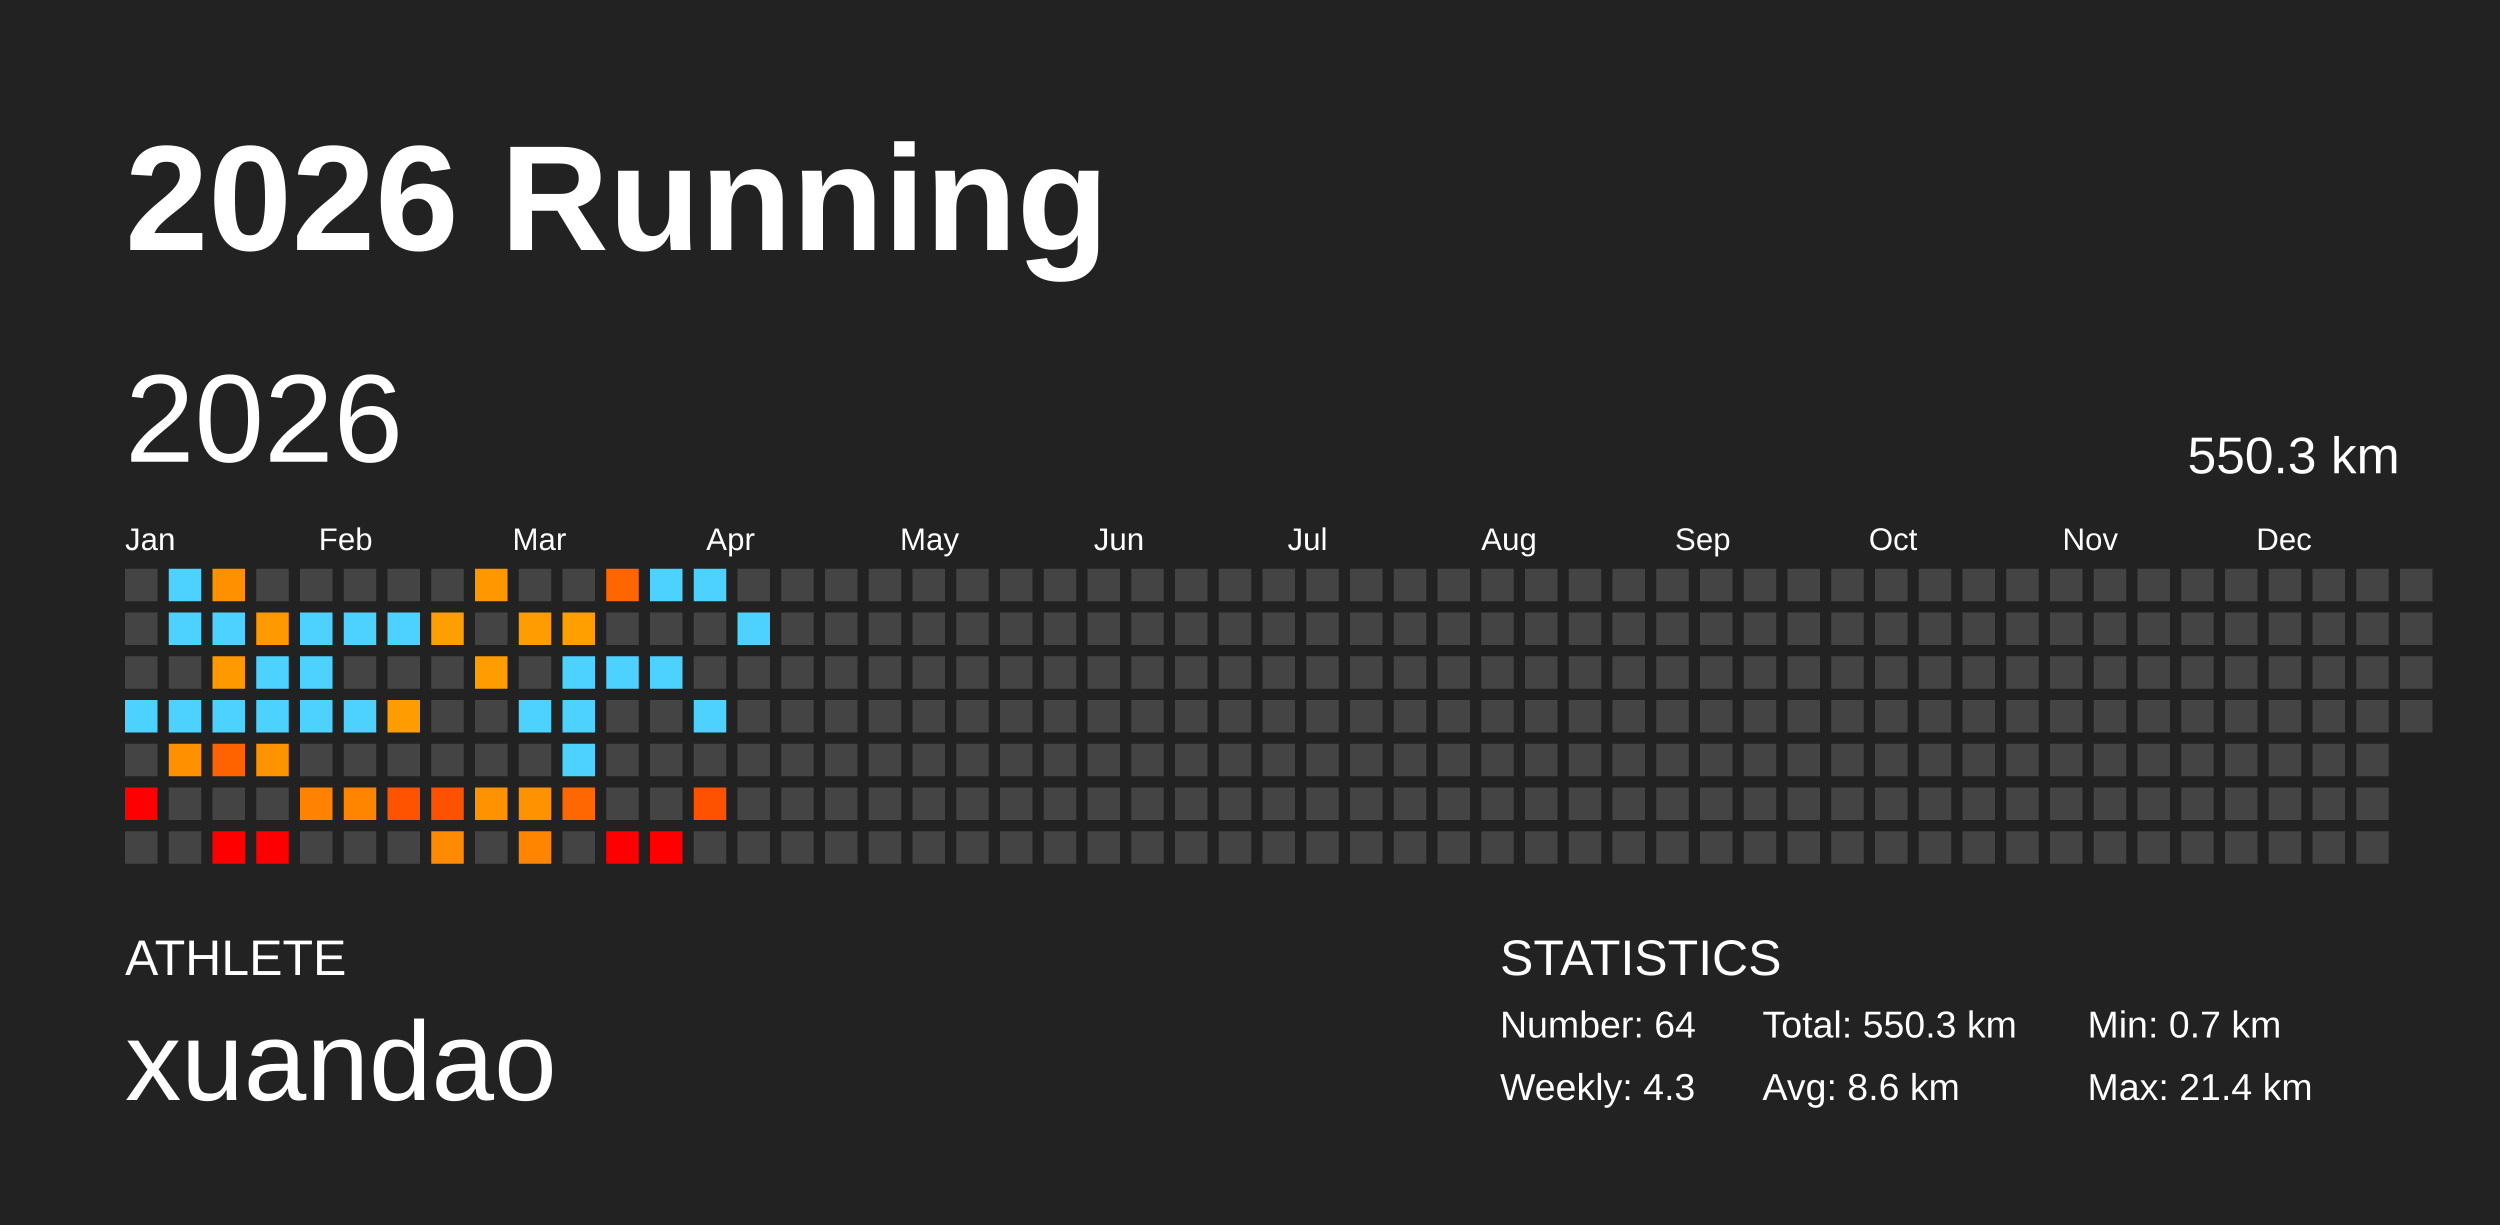
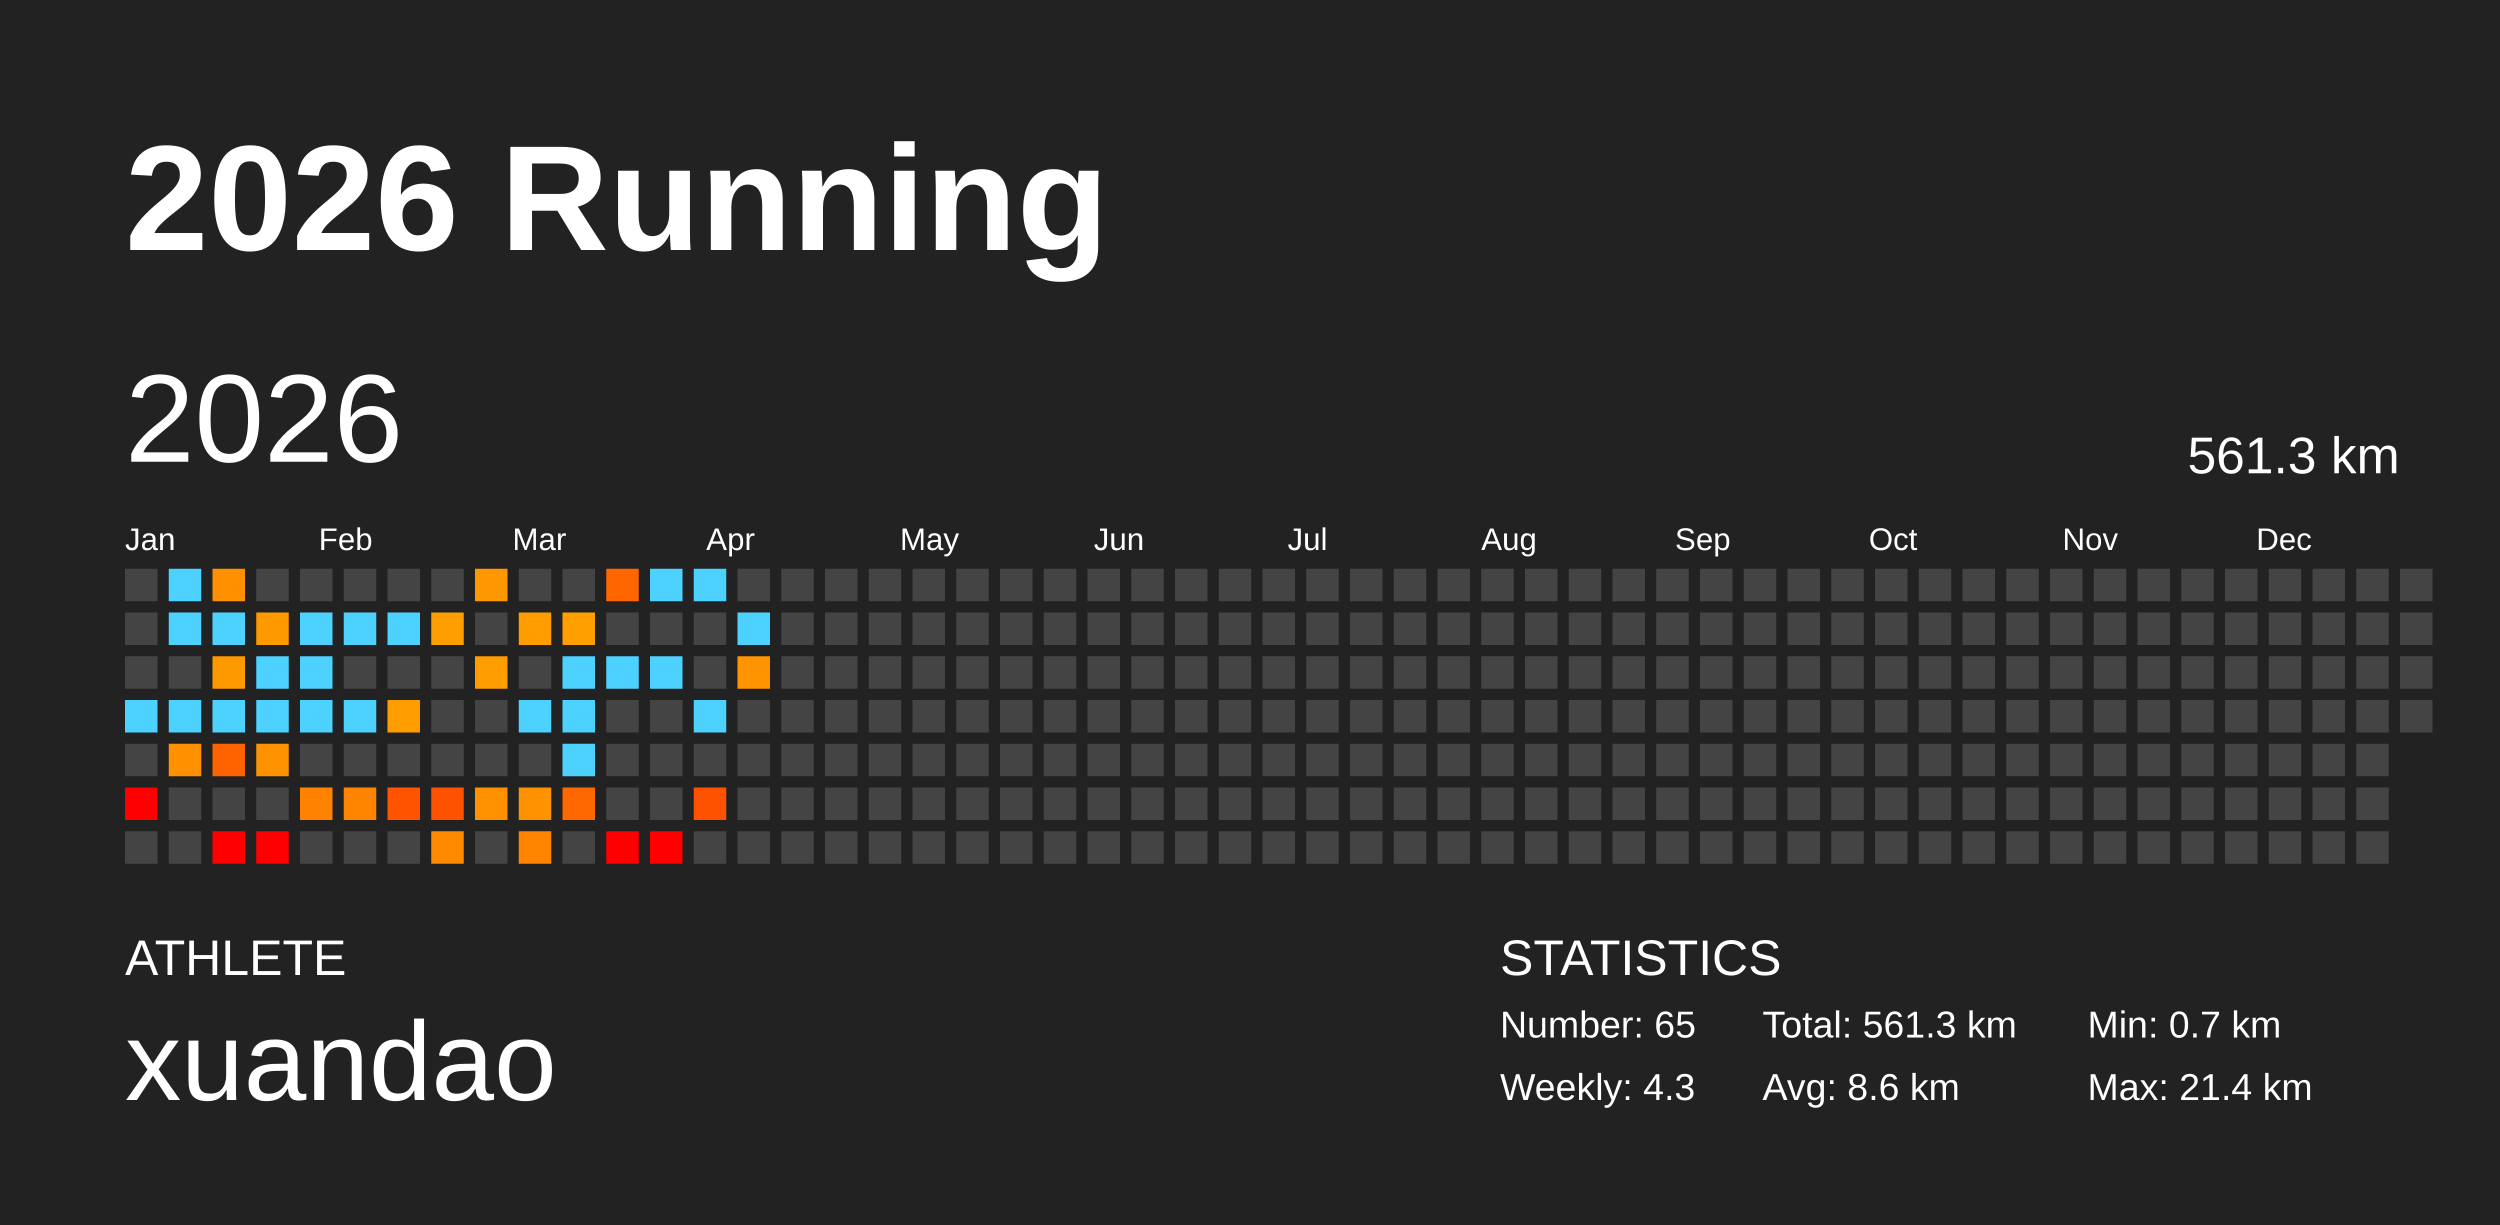
<svg xmlns="http://www.w3.org/2000/svg" baseProfile="full" height="98mm" version="1.1" viewBox="0,0,200,98" width="200mm">
  <defs />
  <rect fill="#222222" height="98" width="200" x="0" y="0" />
  <text fill="#FFFFFF" style="font-size:12px; font-family:Arial; font-weight:bold;" x="10" y="20">2026 Running</text>
  <text fill="#FFFFFF" style="font-size:4px; font-family:Arial" x="10" y="78">ATHLETE</text>
  <text fill="#FFFFFF" style="font-size:9px; font-family:Arial" x="10" y="88">xuandao</text>
  <text fill="#FFFFFF" style="font-size:4px; font-family:Arial" x="120" y="78">STATISTICS</text>
-   <text fill="#FFFFFF" style="font-size:3px; font-family:Arial" x="120" y="83">Number: 64</text>
+   <text fill="#FFFFFF" style="font-size:3px; font-family:Arial" x="120" y="83">Number: 65</text>
  <text fill="#FFFFFF" style="font-size:3px; font-family:Arial" x="120" y="88">Weekly: 4.3</text>
-   <text fill="#FFFFFF" style="font-size:3px; font-family:Arial" x="141" y="83">Total: 550.3 km</text>
+   <text fill="#FFFFFF" style="font-size:3px; font-family:Arial" x="141" y="83">Total: 561.3 km</text>
  <text fill="#FFFFFF" style="font-size:3px; font-family:Arial" x="141" y="88">Avg: 8.6 km</text>
  <text fill="#FFFFFF" style="font-size:3px; font-family:Arial" x="167" y="83">Min: 0.7 km</text>
  <text fill="#FFFFFF" style="font-size:3px; font-family:Arial" x="167" y="88">Max: 21.4 km</text>
  <text dominant-baseline="hanging" fill="#FFFFFF" style="font-size:10.0px; font-family:Arial;" x="10" y="30">2026</text>
-   <text dominant-baseline="hanging" fill="#FFFFFF" style="font-size:4.125px; font-family:Arial;" x="175" y="35">550.3 km</text>
+   <text dominant-baseline="hanging" fill="#FFFFFF" style="font-size:4.125px; font-family:Arial;" x="175" y="35">561.3 km</text>
  <text fill="#FFFFFF" style="font-size:2.5px; font-family:Arial" x="10.0" y="44">Jan</text>
  <text fill="#FFFFFF" style="font-size:2.5px; font-family:Arial" x="25.5" y="44">Feb</text>
  <text fill="#FFFFFF" style="font-size:2.5px; font-family:Arial" x="41.0" y="44">Mar</text>
  <text fill="#FFFFFF" style="font-size:2.5px; font-family:Arial" x="56.5" y="44">Apr</text>
  <text fill="#FFFFFF" style="font-size:2.5px; font-family:Arial" x="72.0" y="44">May</text>
  <text fill="#FFFFFF" style="font-size:2.5px; font-family:Arial" x="87.5" y="44">Jun</text>
  <text fill="#FFFFFF" style="font-size:2.5px; font-family:Arial" x="103.0" y="44">Jul</text>
  <text fill="#FFFFFF" style="font-size:2.5px; font-family:Arial" x="118.5" y="44">Aug</text>
  <text fill="#FFFFFF" style="font-size:2.5px; font-family:Arial" x="134.0" y="44">Sep</text>
  <text fill="#FFFFFF" style="font-size:2.5px; font-family:Arial" x="149.5" y="44">Oct</text>
  <text fill="#FFFFFF" style="font-size:2.5px; font-family:Arial" x="165.0" y="44">Nov</text>
  <text fill="#FFFFFF" style="font-size:2.5px; font-family:Arial" x="180.5" y="44">Dec</text>
  <rect fill="#444444" height="2.6" width="2.6" x="10.0" y="45.5" />
  <rect fill="#444444" height="2.6" width="2.6" x="10.0" y="49.0" />
  <rect fill="#444444" height="2.6" width="2.6" x="10.0" y="52.5" />
  <rect fill="#4dd2ff" height="2.6" width="2.6" x="10.0" y="56.0" />
  <rect fill="#444444" height="2.6" width="2.6" x="10.0" y="59.5" />
  <rect fill="red" height="2.6" width="2.6" x="10.0" y="63.0" />
  <rect fill="#444444" height="2.6" width="2.6" x="10.0" y="66.5" />
  <rect fill="#4dd2ff" height="2.6" width="2.6" x="13.5" y="45.5" />
  <rect fill="#4dd2ff" height="2.6" width="2.6" x="13.5" y="49.0" />
  <rect fill="#444444" height="2.6" width="2.6" x="13.5" y="52.5" />
  <rect fill="#4dd2ff" height="2.6" width="2.6" x="13.5" y="56.0" />
  <rect fill="#ff9100" height="2.6" width="2.6" x="13.5" y="59.5" />
  <rect fill="#444444" height="2.6" width="2.6" x="13.5" y="63.0" />
  <rect fill="#444444" height="2.6" width="2.6" x="13.5" y="66.5" />
  <rect fill="#ff9100" height="2.6" width="2.6" x="17.0" y="45.5" />
  <rect fill="#4dd2ff" height="2.6" width="2.6" x="17.0" y="49.0" />
  <rect fill="#ff9900" height="2.6" width="2.6" x="17.0" y="52.5" />
  <rect fill="#4dd2ff" height="2.6" width="2.6" x="17.0" y="56.0" />
  <rect fill="#ff6300" height="2.6" width="2.6" x="17.0" y="59.5" />
  <rect fill="#444444" height="2.6" width="2.6" x="17.0" y="63.0" />
  <rect fill="red" height="2.6" width="2.6" x="17.0" y="66.5" />
  <rect fill="#444444" height="2.6" width="2.6" x="20.5" y="45.5" />
  <rect fill="#ff9900" height="2.6" width="2.6" x="20.5" y="49.0" />
  <rect fill="#4dd2ff" height="2.6" width="2.6" x="20.5" y="52.5" />
  <rect fill="#4dd2ff" height="2.6" width="2.6" x="20.5" y="56.0" />
  <rect fill="#ff9200" height="2.6" width="2.6" x="20.5" y="59.5" />
  <rect fill="#444444" height="2.6" width="2.6" x="20.5" y="63.0" />
  <rect fill="red" height="2.6" width="2.6" x="20.5" y="66.5" />
  <rect fill="#444444" height="2.6" width="2.6" x="24.0" y="45.5" />
  <rect fill="#4dd2ff" height="2.6" width="2.6" x="24.0" y="49.0" />
  <rect fill="#4dd2ff" height="2.6" width="2.6" x="24.0" y="52.5" />
  <rect fill="#4dd2ff" height="2.6" width="2.6" x="24.0" y="56.0" />
  <rect fill="#444444" height="2.6" width="2.6" x="24.0" y="59.5" />
  <rect fill="#ff8200" height="2.6" width="2.6" x="24.0" y="63.0" />
  <rect fill="#444444" height="2.6" width="2.6" x="24.0" y="66.5" />
  <rect fill="#444444" height="2.6" width="2.6" x="27.5" y="45.5" />
  <rect fill="#4dd2ff" height="2.6" width="2.6" x="27.5" y="49.0" />
  <rect fill="#444444" height="2.6" width="2.6" x="27.5" y="52.5" />
  <rect fill="#4dd2ff" height="2.6" width="2.6" x="27.5" y="56.0" />
  <rect fill="#444444" height="2.6" width="2.6" x="27.5" y="59.5" />
  <rect fill="#ff8500" height="2.6" width="2.6" x="27.5" y="63.0" />
  <rect fill="#444444" height="2.6" width="2.6" x="27.5" y="66.5" />
  <rect fill="#444444" height="2.6" width="2.6" x="31.0" y="45.5" />
  <rect fill="#4dd2ff" height="2.6" width="2.6" x="31.0" y="49.0" />
  <rect fill="#444444" height="2.6" width="2.6" x="31.0" y="52.5" />
  <rect fill="#ff9d00" height="2.6" width="2.6" x="31.0" y="56.0" />
  <rect fill="#444444" height="2.6" width="2.6" x="31.0" y="59.5" />
  <rect fill="#ff5300" height="2.6" width="2.6" x="31.0" y="63.0" />
  <rect fill="#444444" height="2.6" width="2.6" x="31.0" y="66.5" />
  <rect fill="#444444" height="2.6" width="2.6" x="34.5" y="45.5" />
  <rect fill="#ff9e00" height="2.6" width="2.6" x="34.5" y="49.0" />
  <rect fill="#444444" height="2.6" width="2.6" x="34.5" y="52.5" />
  <rect fill="#444444" height="2.6" width="2.6" x="34.5" y="56.0" />
  <rect fill="#444444" height="2.6" width="2.6" x="34.5" y="59.5" />
  <rect fill="#ff5200" height="2.6" width="2.6" x="34.5" y="63.0" />
  <rect fill="#ff8a00" height="2.6" width="2.6" x="34.5" y="66.5" />
  <rect fill="#ff9800" height="2.6" width="2.6" x="38.0" y="45.5" />
  <rect fill="#444444" height="2.6" width="2.6" x="38.0" y="49.0" />
  <rect fill="#ff9c00" height="2.6" width="2.6" x="38.0" y="52.5" />
  <rect fill="#444444" height="2.6" width="2.6" x="38.0" y="56.0" />
  <rect fill="#444444" height="2.6" width="2.6" x="38.0" y="59.5" />
  <rect fill="#ff9200" height="2.6" width="2.6" x="38.0" y="63.0" />
  <rect fill="#444444" height="2.6" width="2.6" x="38.0" y="66.5" />
  <rect fill="#444444" height="2.6" width="2.6" x="41.5" y="45.5" />
  <rect fill="#ff9c00" height="2.6" width="2.6" x="41.5" y="49.0" />
  <rect fill="#444444" height="2.6" width="2.6" x="41.5" y="52.5" />
  <rect fill="#4dd2ff" height="2.6" width="2.6" x="41.5" y="56.0" />
  <rect fill="#444444" height="2.6" width="2.6" x="41.5" y="59.5" />
  <rect fill="#ff9200" height="2.6" width="2.6" x="41.5" y="63.0" />
  <rect fill="#ff8500" height="2.6" width="2.6" x="41.5" y="66.5" />
  <rect fill="#444444" height="2.6" width="2.6" x="45.0" y="45.5" />
  <rect fill="#ff9f00" height="2.6" width="2.6" x="45.0" y="49.0" />
  <rect fill="#4dd2ff" height="2.6" width="2.6" x="45.0" y="52.5" />
  <rect fill="#4dd2ff" height="2.6" width="2.6" x="45.0" y="56.0" />
  <rect fill="#4dd2ff" height="2.6" width="2.6" x="45.0" y="59.5" />
  <rect fill="#ff6800" height="2.6" width="2.6" x="45.0" y="63.0" />
  <rect fill="#444444" height="2.6" width="2.6" x="45.0" y="66.5" />
  <rect fill="#ff6600" height="2.6" width="2.6" x="48.5" y="45.5" />
  <rect fill="#444444" height="2.6" width="2.6" x="48.5" y="49.0" />
  <rect fill="#4dd2ff" height="2.6" width="2.6" x="48.5" y="52.5" />
  <rect fill="#444444" height="2.6" width="2.6" x="48.5" y="56.0" />
  <rect fill="#444444" height="2.6" width="2.6" x="48.5" y="59.5" />
  <rect fill="#444444" height="2.6" width="2.6" x="48.5" y="63.0" />
  <rect fill="red" height="2.6" width="2.6" x="48.5" y="66.5" />
  <rect fill="#4dd2ff" height="2.6" width="2.6" x="52.0" y="45.5" />
  <rect fill="#444444" height="2.6" width="2.6" x="52.0" y="49.0" />
  <rect fill="#4dd2ff" height="2.6" width="2.6" x="52.0" y="52.5" />
  <rect fill="#444444" height="2.6" width="2.6" x="52.0" y="56.0" />
  <rect fill="#444444" height="2.6" width="2.6" x="52.0" y="59.5" />
  <rect fill="#444444" height="2.6" width="2.6" x="52.0" y="63.0" />
  <rect fill="red" height="2.6" width="2.6" x="52.0" y="66.5" />
  <rect fill="#4dd2ff" height="2.6" width="2.6" x="55.5" y="45.5" />
  <rect fill="#444444" height="2.6" width="2.6" x="55.5" y="49.0" />
  <rect fill="#444444" height="2.6" width="2.6" x="55.5" y="52.5" />
  <rect fill="#4dd2ff" height="2.6" width="2.6" x="55.5" y="56.0" />
  <rect fill="#444444" height="2.6" width="2.6" x="55.5" y="59.5" />
  <rect fill="#ff5200" height="2.6" width="2.6" x="55.5" y="63.0" />
  <rect fill="#444444" height="2.6" width="2.6" x="55.5" y="66.5" />
  <rect fill="#444444" height="2.6" width="2.6" x="59.0" y="45.5" />
  <rect fill="#4dd2ff" height="2.6" width="2.6" x="59.0" y="49.0" />
-   <rect fill="#444444" height="2.6" width="2.6" x="59.0" y="52.5" />
+   <rect fill="#ff9300" height="2.6" width="2.6" x="59.0" y="52.5" />
  <rect fill="#444444" height="2.6" width="2.6" x="59.0" y="56.0" />
  <rect fill="#444444" height="2.6" width="2.6" x="59.0" y="59.5" />
  <rect fill="#444444" height="2.6" width="2.6" x="59.0" y="63.0" />
  <rect fill="#444444" height="2.6" width="2.6" x="59.0" y="66.5" />
  <rect fill="#444444" height="2.6" width="2.6" x="62.5" y="45.5" />
  <rect fill="#444444" height="2.6" width="2.6" x="62.5" y="49.0" />
  <rect fill="#444444" height="2.6" width="2.6" x="62.5" y="52.5" />
  <rect fill="#444444" height="2.6" width="2.6" x="62.5" y="56.0" />
  <rect fill="#444444" height="2.6" width="2.6" x="62.5" y="59.5" />
  <rect fill="#444444" height="2.6" width="2.6" x="62.5" y="63.0" />
  <rect fill="#444444" height="2.6" width="2.6" x="62.5" y="66.5" />
  <rect fill="#444444" height="2.6" width="2.6" x="66.0" y="45.5" />
  <rect fill="#444444" height="2.6" width="2.6" x="66.0" y="49.0" />
  <rect fill="#444444" height="2.6" width="2.6" x="66.0" y="52.5" />
  <rect fill="#444444" height="2.6" width="2.6" x="66.0" y="56.0" />
  <rect fill="#444444" height="2.6" width="2.6" x="66.0" y="59.5" />
  <rect fill="#444444" height="2.6" width="2.6" x="66.0" y="63.0" />
  <rect fill="#444444" height="2.6" width="2.6" x="66.0" y="66.5" />
  <rect fill="#444444" height="2.6" width="2.6" x="69.5" y="45.5" />
  <rect fill="#444444" height="2.6" width="2.6" x="69.5" y="49.0" />
  <rect fill="#444444" height="2.6" width="2.6" x="69.5" y="52.5" />
  <rect fill="#444444" height="2.6" width="2.6" x="69.5" y="56.0" />
  <rect fill="#444444" height="2.6" width="2.6" x="69.5" y="59.5" />
  <rect fill="#444444" height="2.6" width="2.6" x="69.5" y="63.0" />
  <rect fill="#444444" height="2.6" width="2.6" x="69.5" y="66.5" />
  <rect fill="#444444" height="2.6" width="2.6" x="73.0" y="45.5" />
  <rect fill="#444444" height="2.6" width="2.6" x="73.0" y="49.0" />
  <rect fill="#444444" height="2.6" width="2.6" x="73.0" y="52.5" />
  <rect fill="#444444" height="2.6" width="2.6" x="73.0" y="56.0" />
  <rect fill="#444444" height="2.6" width="2.6" x="73.0" y="59.5" />
  <rect fill="#444444" height="2.6" width="2.6" x="73.0" y="63.0" />
  <rect fill="#444444" height="2.6" width="2.6" x="73.0" y="66.5" />
  <rect fill="#444444" height="2.6" width="2.6" x="76.5" y="45.5" />
  <rect fill="#444444" height="2.6" width="2.6" x="76.5" y="49.0" />
  <rect fill="#444444" height="2.6" width="2.6" x="76.5" y="52.5" />
  <rect fill="#444444" height="2.6" width="2.6" x="76.5" y="56.0" />
  <rect fill="#444444" height="2.6" width="2.6" x="76.5" y="59.5" />
  <rect fill="#444444" height="2.6" width="2.6" x="76.5" y="63.0" />
  <rect fill="#444444" height="2.6" width="2.6" x="76.5" y="66.5" />
  <rect fill="#444444" height="2.6" width="2.6" x="80.0" y="45.5" />
  <rect fill="#444444" height="2.6" width="2.6" x="80.0" y="49.0" />
  <rect fill="#444444" height="2.6" width="2.6" x="80.0" y="52.5" />
  <rect fill="#444444" height="2.6" width="2.6" x="80.0" y="56.0" />
  <rect fill="#444444" height="2.6" width="2.6" x="80.0" y="59.5" />
  <rect fill="#444444" height="2.6" width="2.6" x="80.0" y="63.0" />
  <rect fill="#444444" height="2.6" width="2.6" x="80.0" y="66.5" />
  <rect fill="#444444" height="2.6" width="2.6" x="83.5" y="45.5" />
  <rect fill="#444444" height="2.6" width="2.6" x="83.5" y="49.0" />
  <rect fill="#444444" height="2.6" width="2.6" x="83.5" y="52.5" />
  <rect fill="#444444" height="2.6" width="2.6" x="83.5" y="56.0" />
  <rect fill="#444444" height="2.6" width="2.6" x="83.5" y="59.5" />
  <rect fill="#444444" height="2.6" width="2.6" x="83.5" y="63.0" />
  <rect fill="#444444" height="2.6" width="2.6" x="83.5" y="66.5" />
  <rect fill="#444444" height="2.6" width="2.6" x="87.0" y="45.5" />
  <rect fill="#444444" height="2.6" width="2.6" x="87.0" y="49.0" />
  <rect fill="#444444" height="2.6" width="2.6" x="87.0" y="52.5" />
  <rect fill="#444444" height="2.6" width="2.6" x="87.0" y="56.0" />
  <rect fill="#444444" height="2.6" width="2.6" x="87.0" y="59.5" />
  <rect fill="#444444" height="2.6" width="2.6" x="87.0" y="63.0" />
  <rect fill="#444444" height="2.6" width="2.6" x="87.0" y="66.5" />
  <rect fill="#444444" height="2.6" width="2.6" x="90.5" y="45.5" />
  <rect fill="#444444" height="2.6" width="2.6" x="90.5" y="49.0" />
  <rect fill="#444444" height="2.6" width="2.6" x="90.5" y="52.5" />
  <rect fill="#444444" height="2.6" width="2.6" x="90.5" y="56.0" />
  <rect fill="#444444" height="2.6" width="2.6" x="90.5" y="59.5" />
  <rect fill="#444444" height="2.6" width="2.6" x="90.5" y="63.0" />
  <rect fill="#444444" height="2.6" width="2.6" x="90.5" y="66.5" />
  <rect fill="#444444" height="2.6" width="2.6" x="94.0" y="45.5" />
  <rect fill="#444444" height="2.6" width="2.6" x="94.0" y="49.0" />
  <rect fill="#444444" height="2.6" width="2.6" x="94.0" y="52.5" />
  <rect fill="#444444" height="2.6" width="2.6" x="94.0" y="56.0" />
  <rect fill="#444444" height="2.6" width="2.6" x="94.0" y="59.5" />
  <rect fill="#444444" height="2.6" width="2.6" x="94.0" y="63.0" />
  <rect fill="#444444" height="2.6" width="2.6" x="94.0" y="66.5" />
  <rect fill="#444444" height="2.6" width="2.6" x="97.5" y="45.5" />
  <rect fill="#444444" height="2.6" width="2.6" x="97.5" y="49.0" />
  <rect fill="#444444" height="2.6" width="2.6" x="97.5" y="52.5" />
  <rect fill="#444444" height="2.6" width="2.6" x="97.5" y="56.0" />
  <rect fill="#444444" height="2.6" width="2.6" x="97.5" y="59.5" />
  <rect fill="#444444" height="2.6" width="2.6" x="97.5" y="63.0" />
  <rect fill="#444444" height="2.6" width="2.6" x="97.5" y="66.5" />
  <rect fill="#444444" height="2.6" width="2.6" x="101.0" y="45.5" />
  <rect fill="#444444" height="2.6" width="2.6" x="101.0" y="49.0" />
  <rect fill="#444444" height="2.6" width="2.6" x="101.0" y="52.5" />
  <rect fill="#444444" height="2.6" width="2.6" x="101.0" y="56.0" />
  <rect fill="#444444" height="2.6" width="2.6" x="101.0" y="59.5" />
  <rect fill="#444444" height="2.6" width="2.6" x="101.0" y="63.0" />
  <rect fill="#444444" height="2.6" width="2.6" x="101.0" y="66.5" />
  <rect fill="#444444" height="2.6" width="2.6" x="104.5" y="45.5" />
  <rect fill="#444444" height="2.6" width="2.6" x="104.5" y="49.0" />
  <rect fill="#444444" height="2.6" width="2.6" x="104.5" y="52.5" />
  <rect fill="#444444" height="2.6" width="2.6" x="104.5" y="56.0" />
  <rect fill="#444444" height="2.6" width="2.6" x="104.5" y="59.5" />
  <rect fill="#444444" height="2.6" width="2.6" x="104.5" y="63.0" />
  <rect fill="#444444" height="2.6" width="2.6" x="104.5" y="66.5" />
  <rect fill="#444444" height="2.6" width="2.6" x="108.0" y="45.5" />
  <rect fill="#444444" height="2.6" width="2.6" x="108.0" y="49.0" />
  <rect fill="#444444" height="2.6" width="2.6" x="108.0" y="52.5" />
  <rect fill="#444444" height="2.6" width="2.6" x="108.0" y="56.0" />
  <rect fill="#444444" height="2.6" width="2.6" x="108.0" y="59.5" />
  <rect fill="#444444" height="2.6" width="2.6" x="108.0" y="63.0" />
  <rect fill="#444444" height="2.6" width="2.6" x="108.0" y="66.5" />
  <rect fill="#444444" height="2.6" width="2.6" x="111.5" y="45.5" />
  <rect fill="#444444" height="2.6" width="2.6" x="111.5" y="49.0" />
  <rect fill="#444444" height="2.6" width="2.6" x="111.5" y="52.5" />
  <rect fill="#444444" height="2.6" width="2.6" x="111.5" y="56.0" />
  <rect fill="#444444" height="2.6" width="2.6" x="111.5" y="59.5" />
  <rect fill="#444444" height="2.6" width="2.6" x="111.5" y="63.0" />
  <rect fill="#444444" height="2.6" width="2.6" x="111.5" y="66.5" />
  <rect fill="#444444" height="2.6" width="2.6" x="115.0" y="45.5" />
  <rect fill="#444444" height="2.6" width="2.6" x="115.0" y="49.0" />
  <rect fill="#444444" height="2.6" width="2.6" x="115.0" y="52.5" />
  <rect fill="#444444" height="2.6" width="2.6" x="115.0" y="56.0" />
  <rect fill="#444444" height="2.6" width="2.6" x="115.0" y="59.5" />
  <rect fill="#444444" height="2.6" width="2.6" x="115.0" y="63.0" />
  <rect fill="#444444" height="2.6" width="2.6" x="115.0" y="66.5" />
  <rect fill="#444444" height="2.6" width="2.6" x="118.5" y="45.5" />
  <rect fill="#444444" height="2.6" width="2.6" x="118.5" y="49.0" />
  <rect fill="#444444" height="2.6" width="2.6" x="118.5" y="52.5" />
  <rect fill="#444444" height="2.6" width="2.6" x="118.5" y="56.0" />
  <rect fill="#444444" height="2.6" width="2.6" x="118.5" y="59.5" />
  <rect fill="#444444" height="2.6" width="2.6" x="118.5" y="63.0" />
  <rect fill="#444444" height="2.6" width="2.6" x="118.5" y="66.5" />
  <rect fill="#444444" height="2.6" width="2.6" x="122.0" y="45.5" />
  <rect fill="#444444" height="2.6" width="2.6" x="122.0" y="49.0" />
  <rect fill="#444444" height="2.6" width="2.6" x="122.0" y="52.5" />
  <rect fill="#444444" height="2.6" width="2.6" x="122.0" y="56.0" />
  <rect fill="#444444" height="2.6" width="2.6" x="122.0" y="59.5" />
  <rect fill="#444444" height="2.6" width="2.6" x="122.0" y="63.0" />
  <rect fill="#444444" height="2.6" width="2.6" x="122.0" y="66.5" />
  <rect fill="#444444" height="2.6" width="2.6" x="125.5" y="45.5" />
  <rect fill="#444444" height="2.6" width="2.6" x="125.5" y="49.0" />
  <rect fill="#444444" height="2.6" width="2.6" x="125.5" y="52.5" />
  <rect fill="#444444" height="2.6" width="2.6" x="125.5" y="56.0" />
  <rect fill="#444444" height="2.6" width="2.6" x="125.5" y="59.5" />
  <rect fill="#444444" height="2.6" width="2.6" x="125.5" y="63.0" />
  <rect fill="#444444" height="2.6" width="2.6" x="125.5" y="66.5" />
  <rect fill="#444444" height="2.6" width="2.6" x="129.0" y="45.5" />
  <rect fill="#444444" height="2.6" width="2.6" x="129.0" y="49.0" />
  <rect fill="#444444" height="2.6" width="2.6" x="129.0" y="52.5" />
  <rect fill="#444444" height="2.6" width="2.6" x="129.0" y="56.0" />
  <rect fill="#444444" height="2.6" width="2.6" x="129.0" y="59.5" />
  <rect fill="#444444" height="2.6" width="2.6" x="129.0" y="63.0" />
  <rect fill="#444444" height="2.6" width="2.6" x="129.0" y="66.5" />
  <rect fill="#444444" height="2.6" width="2.6" x="132.5" y="45.5" />
  <rect fill="#444444" height="2.6" width="2.6" x="132.5" y="49.0" />
  <rect fill="#444444" height="2.6" width="2.6" x="132.5" y="52.5" />
  <rect fill="#444444" height="2.6" width="2.6" x="132.5" y="56.0" />
  <rect fill="#444444" height="2.6" width="2.6" x="132.5" y="59.5" />
  <rect fill="#444444" height="2.6" width="2.6" x="132.5" y="63.0" />
  <rect fill="#444444" height="2.6" width="2.6" x="132.5" y="66.5" />
  <rect fill="#444444" height="2.6" width="2.6" x="136.0" y="45.5" />
  <rect fill="#444444" height="2.6" width="2.6" x="136.0" y="49.0" />
  <rect fill="#444444" height="2.6" width="2.6" x="136.0" y="52.5" />
  <rect fill="#444444" height="2.6" width="2.6" x="136.0" y="56.0" />
  <rect fill="#444444" height="2.6" width="2.6" x="136.0" y="59.5" />
  <rect fill="#444444" height="2.6" width="2.6" x="136.0" y="63.0" />
  <rect fill="#444444" height="2.6" width="2.6" x="136.0" y="66.5" />
  <rect fill="#444444" height="2.6" width="2.6" x="139.5" y="45.5" />
  <rect fill="#444444" height="2.6" width="2.6" x="139.5" y="49.0" />
  <rect fill="#444444" height="2.6" width="2.6" x="139.5" y="52.5" />
  <rect fill="#444444" height="2.6" width="2.6" x="139.5" y="56.0" />
  <rect fill="#444444" height="2.6" width="2.6" x="139.5" y="59.5" />
  <rect fill="#444444" height="2.6" width="2.6" x="139.5" y="63.0" />
  <rect fill="#444444" height="2.6" width="2.6" x="139.5" y="66.5" />
  <rect fill="#444444" height="2.6" width="2.6" x="143.0" y="45.5" />
  <rect fill="#444444" height="2.6" width="2.6" x="143.0" y="49.0" />
  <rect fill="#444444" height="2.6" width="2.6" x="143.0" y="52.5" />
  <rect fill="#444444" height="2.6" width="2.6" x="143.0" y="56.0" />
  <rect fill="#444444" height="2.6" width="2.6" x="143.0" y="59.5" />
  <rect fill="#444444" height="2.6" width="2.6" x="143.0" y="63.0" />
  <rect fill="#444444" height="2.6" width="2.6" x="143.0" y="66.5" />
  <rect fill="#444444" height="2.6" width="2.6" x="146.5" y="45.5" />
  <rect fill="#444444" height="2.6" width="2.6" x="146.5" y="49.0" />
  <rect fill="#444444" height="2.6" width="2.6" x="146.5" y="52.5" />
  <rect fill="#444444" height="2.6" width="2.6" x="146.5" y="56.0" />
  <rect fill="#444444" height="2.6" width="2.6" x="146.5" y="59.5" />
  <rect fill="#444444" height="2.6" width="2.6" x="146.5" y="63.0" />
  <rect fill="#444444" height="2.6" width="2.6" x="146.5" y="66.5" />
  <rect fill="#444444" height="2.6" width="2.6" x="150.0" y="45.5" />
  <rect fill="#444444" height="2.6" width="2.6" x="150.0" y="49.0" />
  <rect fill="#444444" height="2.6" width="2.6" x="150.0" y="52.5" />
  <rect fill="#444444" height="2.6" width="2.6" x="150.0" y="56.0" />
  <rect fill="#444444" height="2.6" width="2.6" x="150.0" y="59.5" />
  <rect fill="#444444" height="2.6" width="2.6" x="150.0" y="63.0" />
  <rect fill="#444444" height="2.6" width="2.6" x="150.0" y="66.5" />
  <rect fill="#444444" height="2.6" width="2.6" x="153.5" y="45.5" />
  <rect fill="#444444" height="2.6" width="2.6" x="153.5" y="49.0" />
  <rect fill="#444444" height="2.6" width="2.6" x="153.5" y="52.5" />
  <rect fill="#444444" height="2.6" width="2.6" x="153.5" y="56.0" />
  <rect fill="#444444" height="2.6" width="2.6" x="153.5" y="59.5" />
  <rect fill="#444444" height="2.6" width="2.6" x="153.5" y="63.0" />
  <rect fill="#444444" height="2.6" width="2.6" x="153.5" y="66.5" />
  <rect fill="#444444" height="2.6" width="2.6" x="157.0" y="45.5" />
  <rect fill="#444444" height="2.6" width="2.6" x="157.0" y="49.0" />
  <rect fill="#444444" height="2.6" width="2.6" x="157.0" y="52.5" />
  <rect fill="#444444" height="2.6" width="2.6" x="157.0" y="56.0" />
  <rect fill="#444444" height="2.6" width="2.6" x="157.0" y="59.5" />
  <rect fill="#444444" height="2.6" width="2.6" x="157.0" y="63.0" />
  <rect fill="#444444" height="2.6" width="2.6" x="157.0" y="66.5" />
  <rect fill="#444444" height="2.6" width="2.6" x="160.5" y="45.5" />
  <rect fill="#444444" height="2.6" width="2.6" x="160.5" y="49.0" />
  <rect fill="#444444" height="2.6" width="2.6" x="160.5" y="52.5" />
  <rect fill="#444444" height="2.6" width="2.6" x="160.5" y="56.0" />
  <rect fill="#444444" height="2.6" width="2.6" x="160.5" y="59.5" />
  <rect fill="#444444" height="2.6" width="2.6" x="160.5" y="63.0" />
  <rect fill="#444444" height="2.6" width="2.6" x="160.5" y="66.5" />
  <rect fill="#444444" height="2.6" width="2.6" x="164.0" y="45.5" />
  <rect fill="#444444" height="2.6" width="2.6" x="164.0" y="49.0" />
  <rect fill="#444444" height="2.6" width="2.6" x="164.0" y="52.5" />
  <rect fill="#444444" height="2.6" width="2.6" x="164.0" y="56.0" />
  <rect fill="#444444" height="2.6" width="2.6" x="164.0" y="59.5" />
  <rect fill="#444444" height="2.6" width="2.6" x="164.0" y="63.0" />
  <rect fill="#444444" height="2.6" width="2.6" x="164.0" y="66.5" />
  <rect fill="#444444" height="2.6" width="2.6" x="167.5" y="45.5" />
  <rect fill="#444444" height="2.6" width="2.6" x="167.5" y="49.0" />
  <rect fill="#444444" height="2.6" width="2.6" x="167.5" y="52.5" />
  <rect fill="#444444" height="2.6" width="2.6" x="167.5" y="56.0" />
  <rect fill="#444444" height="2.6" width="2.6" x="167.5" y="59.5" />
  <rect fill="#444444" height="2.6" width="2.6" x="167.5" y="63.0" />
  <rect fill="#444444" height="2.6" width="2.6" x="167.5" y="66.5" />
  <rect fill="#444444" height="2.6" width="2.6" x="171.0" y="45.5" />
  <rect fill="#444444" height="2.6" width="2.6" x="171.0" y="49.0" />
  <rect fill="#444444" height="2.6" width="2.6" x="171.0" y="52.5" />
  <rect fill="#444444" height="2.6" width="2.6" x="171.0" y="56.0" />
  <rect fill="#444444" height="2.6" width="2.6" x="171.0" y="59.5" />
  <rect fill="#444444" height="2.6" width="2.6" x="171.0" y="63.0" />
  <rect fill="#444444" height="2.6" width="2.6" x="171.0" y="66.5" />
  <rect fill="#444444" height="2.6" width="2.6" x="174.5" y="45.5" />
  <rect fill="#444444" height="2.6" width="2.6" x="174.5" y="49.0" />
  <rect fill="#444444" height="2.6" width="2.6" x="174.5" y="52.5" />
  <rect fill="#444444" height="2.6" width="2.6" x="174.5" y="56.0" />
  <rect fill="#444444" height="2.6" width="2.6" x="174.5" y="59.5" />
  <rect fill="#444444" height="2.6" width="2.6" x="174.5" y="63.0" />
  <rect fill="#444444" height="2.6" width="2.6" x="174.5" y="66.5" />
  <rect fill="#444444" height="2.6" width="2.6" x="178.0" y="45.5" />
  <rect fill="#444444" height="2.6" width="2.6" x="178.0" y="49.0" />
  <rect fill="#444444" height="2.6" width="2.6" x="178.0" y="52.5" />
  <rect fill="#444444" height="2.6" width="2.6" x="178.0" y="56.0" />
  <rect fill="#444444" height="2.6" width="2.6" x="178.0" y="59.5" />
  <rect fill="#444444" height="2.6" width="2.6" x="178.0" y="63.0" />
  <rect fill="#444444" height="2.6" width="2.6" x="178.0" y="66.5" />
  <rect fill="#444444" height="2.6" width="2.6" x="181.5" y="45.5" />
  <rect fill="#444444" height="2.6" width="2.6" x="181.5" y="49.0" />
  <rect fill="#444444" height="2.6" width="2.6" x="181.5" y="52.5" />
  <rect fill="#444444" height="2.6" width="2.6" x="181.5" y="56.0" />
  <rect fill="#444444" height="2.6" width="2.6" x="181.5" y="59.5" />
  <rect fill="#444444" height="2.6" width="2.6" x="181.5" y="63.0" />
  <rect fill="#444444" height="2.6" width="2.6" x="181.5" y="66.5" />
  <rect fill="#444444" height="2.6" width="2.6" x="185.0" y="45.5" />
  <rect fill="#444444" height="2.6" width="2.6" x="185.0" y="49.0" />
  <rect fill="#444444" height="2.6" width="2.6" x="185.0" y="52.5" />
  <rect fill="#444444" height="2.6" width="2.6" x="185.0" y="56.0" />
  <rect fill="#444444" height="2.6" width="2.6" x="185.0" y="59.5" />
  <rect fill="#444444" height="2.6" width="2.6" x="185.0" y="63.0" />
  <rect fill="#444444" height="2.6" width="2.6" x="185.0" y="66.5" />
  <rect fill="#444444" height="2.6" width="2.6" x="188.5" y="45.5" />
  <rect fill="#444444" height="2.6" width="2.6" x="188.5" y="49.0" />
  <rect fill="#444444" height="2.6" width="2.6" x="188.5" y="52.5" />
  <rect fill="#444444" height="2.6" width="2.6" x="188.5" y="56.0" />
  <rect fill="#444444" height="2.6" width="2.6" x="188.5" y="59.5" />
  <rect fill="#444444" height="2.6" width="2.6" x="188.5" y="63.0" />
  <rect fill="#444444" height="2.6" width="2.6" x="188.5" y="66.5" />
  <rect fill="#444444" height="2.6" width="2.6" x="192.0" y="45.5" />
  <rect fill="#444444" height="2.6" width="2.6" x="192.0" y="49.0" />
  <rect fill="#444444" height="2.6" width="2.6" x="192.0" y="52.5" />
  <rect fill="#444444" height="2.6" width="2.6" x="192.0" y="56.0" />
</svg>
